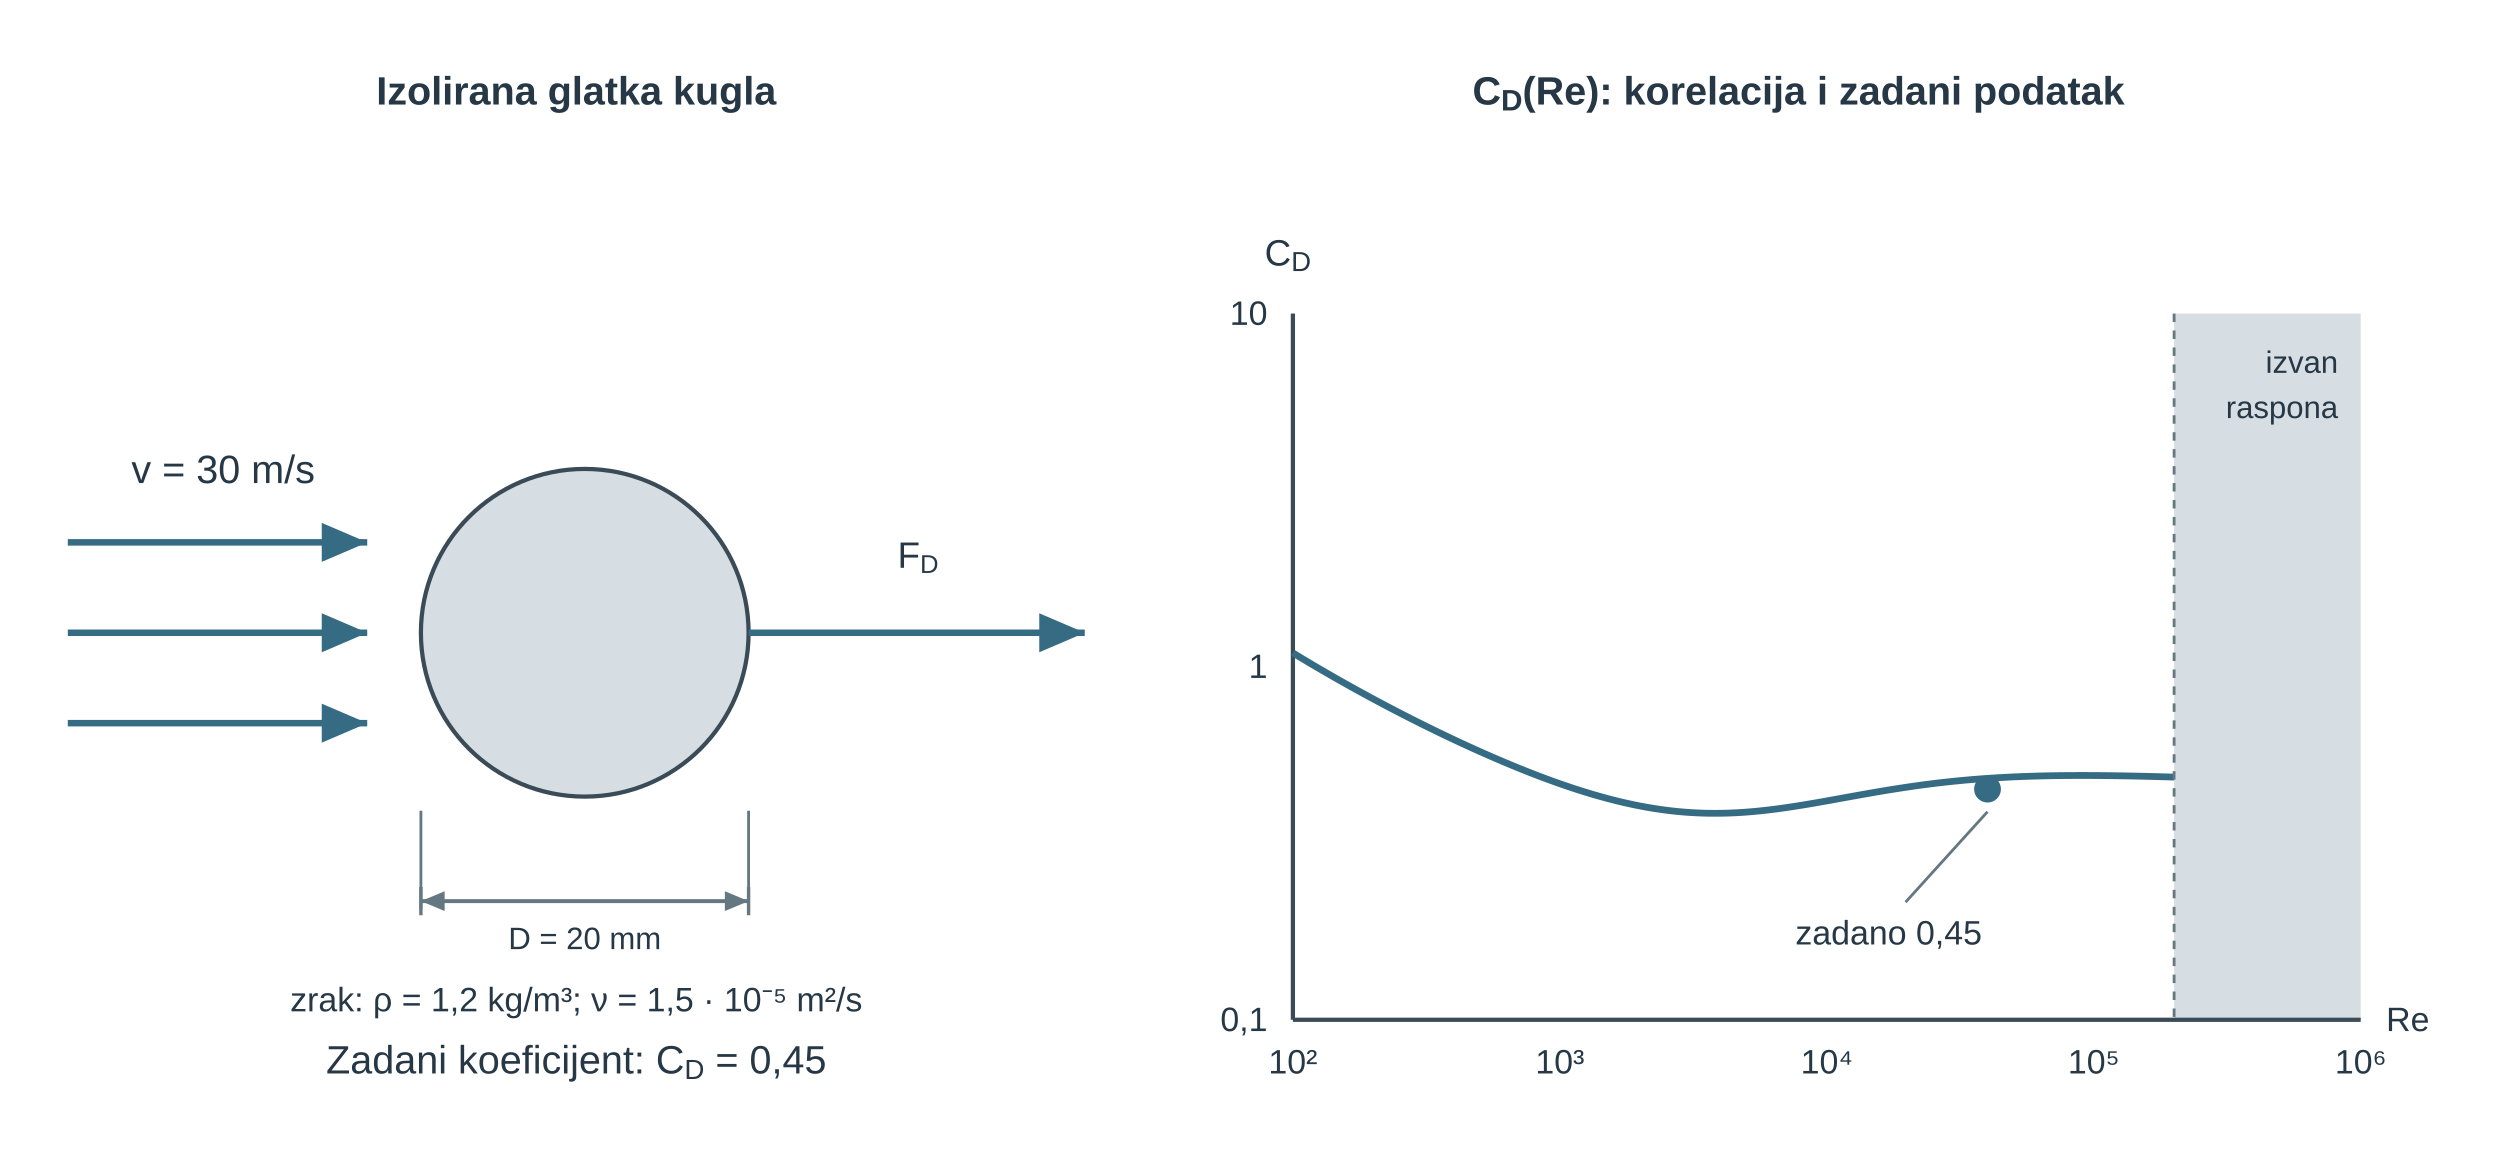
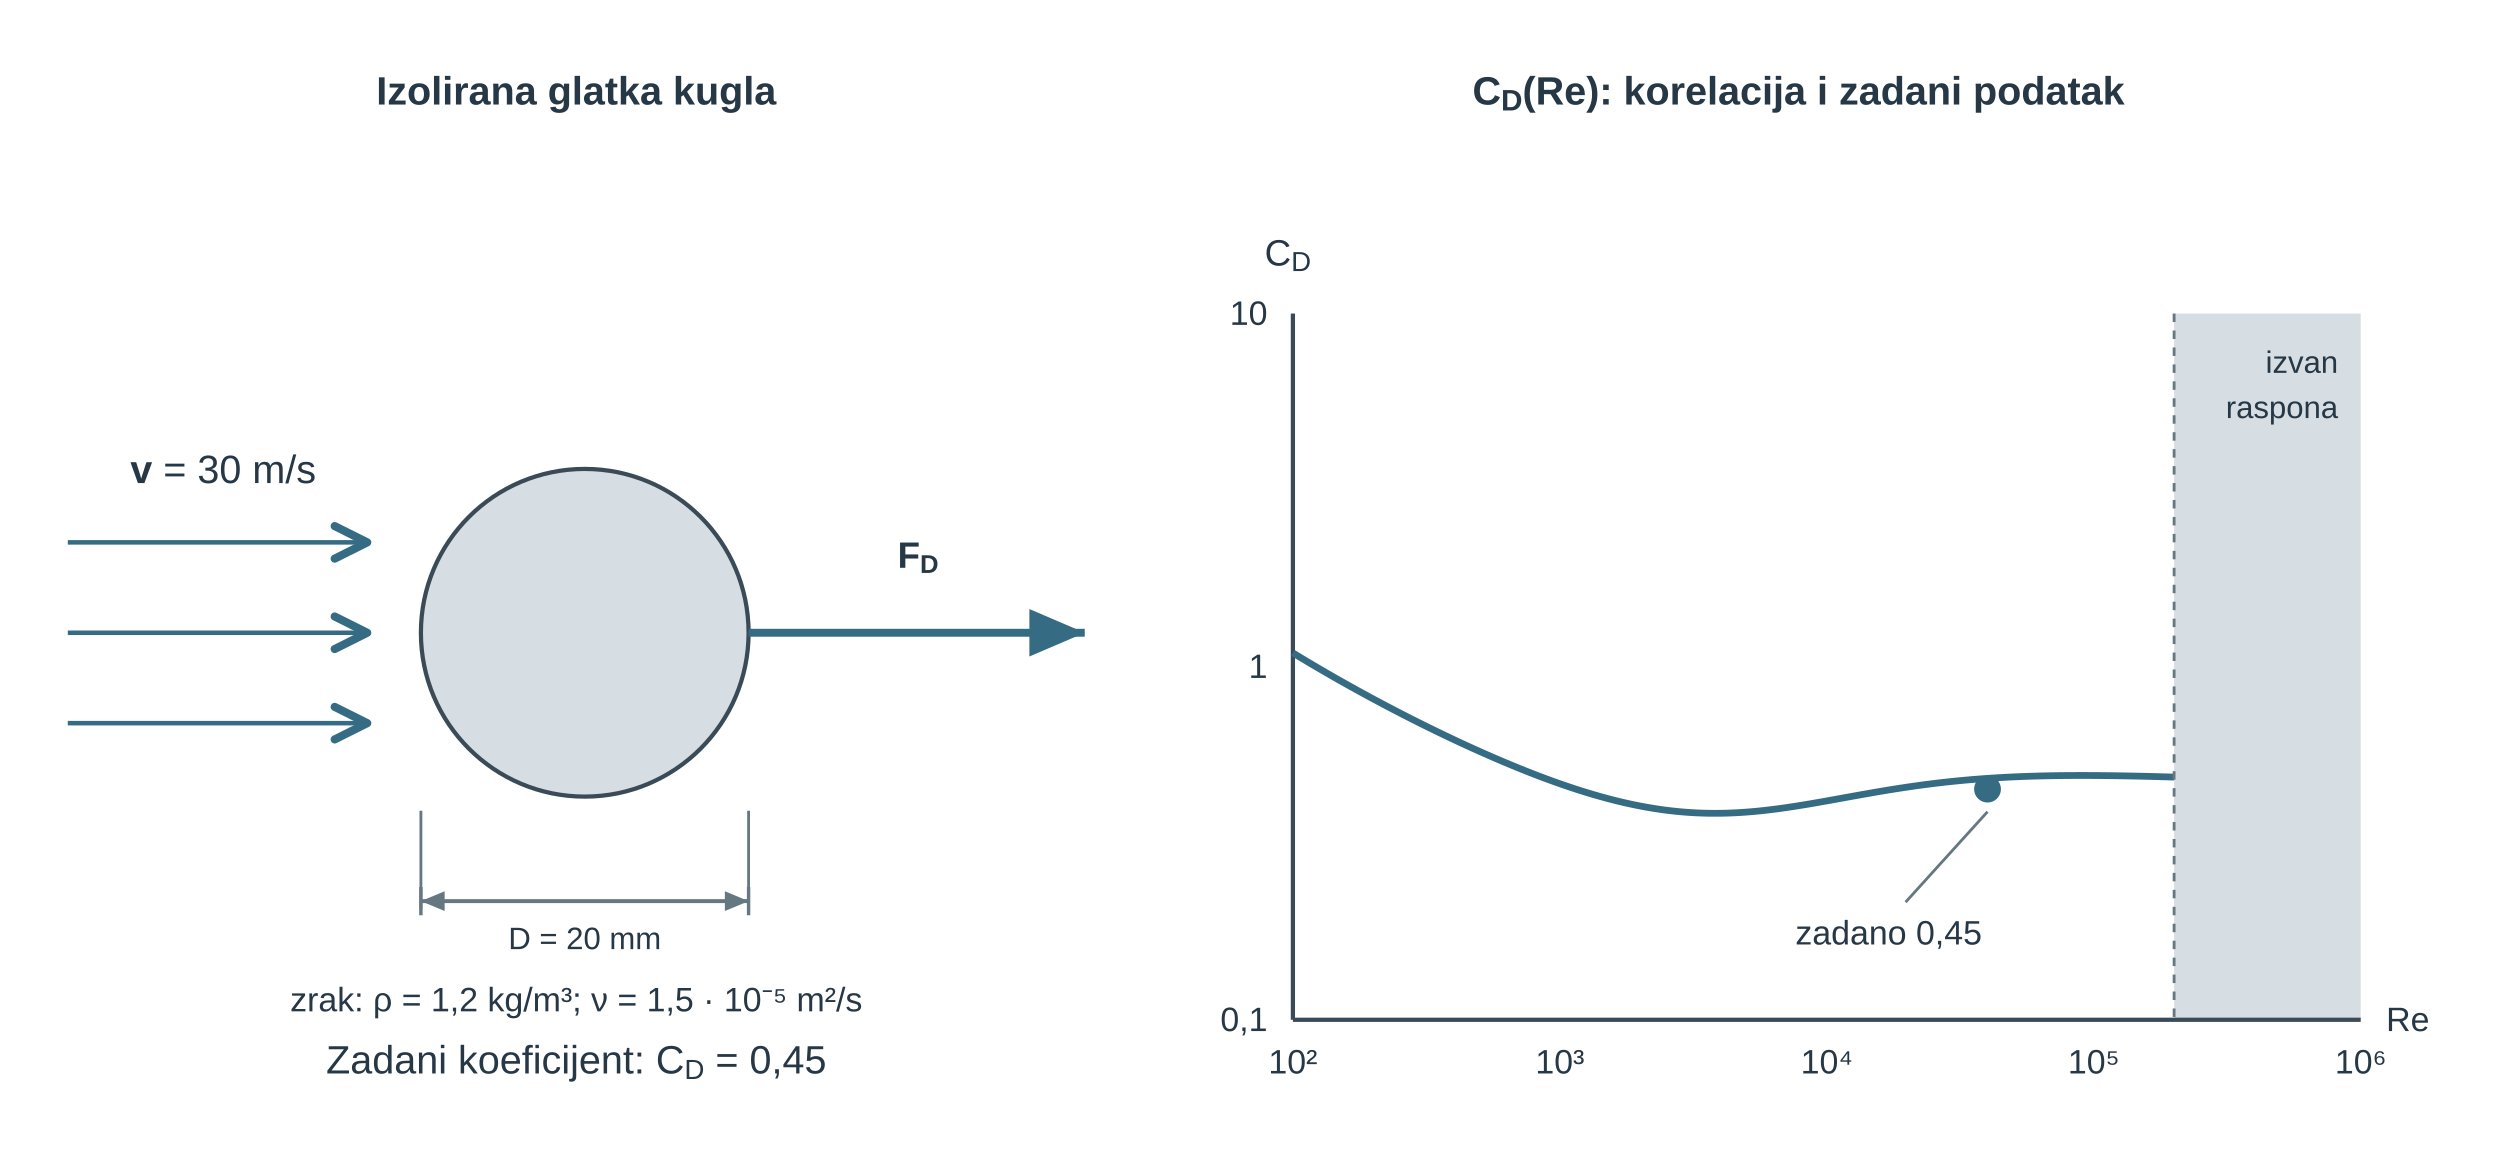
<svg xmlns="http://www.w3.org/2000/svg" viewBox="0 0 885 412" role="img" aria-labelledby="u14ball_title u14ball_desc" preserveAspectRatio="xMidYMid meet" style="display:block;width:100%;max-width:885px;height:auto;">
  <defs>
    <pattern id="u14ball_hatch" width="7" height="7" patternUnits="userSpaceOnUse" patternTransform="rotate(45)">
      <line x1="0" y1="0" x2="0" y2="7" stroke="#657781" stroke-width="1.8" />
    </pattern>
    <marker id="u14ball_v" markerWidth="7" markerHeight="6" refX="7" refY="3" orient="auto">
      <path d="M0 0 L7 3 L0 6 Z" fill="#356b83" />
    </marker>
    <marker id="u14ball_dim" markerWidth="6" markerHeight="5" refX="6" refY="2.5" orient="auto-start-reverse">
      <path d="M0 0 L6 2.5 L0 5 Z" fill="#657781" />
    </marker>
    <marker id="u14ball_dimSmall" markerWidth="3" markerHeight="3" refX="3" refY="1.5" orient="auto-start-reverse">
      <path d="M0 0 L3 1.5 L0 3 Z" fill="#356b83" />
    </marker>
    <marker id="u14ball_forceMarker" markerWidth="7" markerHeight="6" refX="7" refY="3" orient="auto">
      <path d="M0 0 L7 3 L0 6 Z" fill="#356b83" />
    </marker>
    <marker id="u14ball_pressureMarker" markerWidth="7" markerHeight="6" refX="7" refY="3" orient="auto">
      <path d="M0 0 L7 3 L0 6 Z" fill="#356b83" />
    </marker>
    <marker id="u14ball_reactionMarker" markerWidth="7" markerHeight="6" refX="7" refY="3" orient="auto">
      <path d="M0 0 L7 3 L0 6 Z" fill="#356b83" />
    </marker>
    <marker id="u14ball_axisMarker" markerWidth="7" markerHeight="6" refX="7" refY="3" orient="auto">
      <path d="M0 0 L7 3 L0 6 Z" fill="#3a4a56" />
    </marker>
+     <marker id="u14ball_vopen" viewBox="0 0 10 10" refX="9" refY="5" markerWidth="9" markerHeight="9" orient="auto-start-reverse">
+       <path d="M1,1 L9,5 L1,9" fill="none" stroke="#356b83" stroke-width="2" stroke-linecap="round" stroke-linejoin="round" />
+     </marker>
  </defs>
  <g id="u14ball_title-scene-1" transform="translate(-38 -12)">
    <g font-family="Arial, Liberation Sans, sans-serif" fill="#3a4a56">
      <text x="242.0" y="49" font-size="14" fill="#263746" text-anchor="middle" font-weight="700">Izolirana glatka kugla</text>
      <circle id="u14ball_sphere" cx="245" cy="236" r="58" fill="#d7dee3" stroke="#3a4a56" stroke-width="1.5" />
-       <path id="u14ball_v0" d="M62 204 L168 204" fill="none" stroke="#356b83" stroke-width="2.3" marker-end="url(#u14ball_v)" />
-       <path id="u14ball_v1" d="M62 236 L168 236" fill="none" stroke="#356b83" stroke-width="2.3" marker-end="url(#u14ball_v)" />
-       <path id="u14ball_v2" d="M62 268 L168 268" fill="none" stroke="#356b83" stroke-width="2.3" marker-end="url(#u14ball_v)" />
-       <text x="117" y="183" font-size="14" fill="#263746" text-anchor="middle">v = 30 m/s</text>
-       <path id="u14ball_drag" d="M303 236 L422 236" fill="none" stroke="#356b83" stroke-width="2.3" marker-end="url(#u14ball_forceMarker)" />
-       <text x="363" y="213" font-size="13" fill="#263746" text-anchor="middle">F<tspan baseline-shift="sub" font-size="0.7em">D</tspan>
+       <path id="u14ball_v0" data-mf1-vector="velocity" d="M62 204 L168 204" fill="none" stroke="#356b83" stroke-width="1.6" marker-end="url(#u14ball_vopen)" />
+       <path id="u14ball_v1" data-mf1-vector="velocity" d="M62 236 L168 236" fill="none" stroke="#356b83" stroke-width="1.6" marker-end="url(#u14ball_vopen)" />
+       <path id="u14ball_v2" data-mf1-vector="velocity" d="M62 268 L168 268" fill="none" stroke="#356b83" stroke-width="1.6" marker-end="url(#u14ball_vopen)" />
+       <text x="117" y="183" font-size="14" fill="#263746" text-anchor="middle">
+         <tspan font-weight="700">v</tspan> = 30 m/s</text>
+       <path id="u14ball_drag" data-mf1-vector="force" d="M303 236 L422 236" fill="none" stroke="#356b83" stroke-width="2.8" marker-end="url(#u14ball_forceMarker)" />
+       <text x="363" y="213" font-size="13" fill="#263746" text-anchor="middle" font-weight="700">F<tspan baseline-shift="sub" font-size="0.7em">D</tspan>
      </text>
      <line x1="187" y1="299" x2="187" y2="334" stroke="#657781" stroke-width="1" />
      <line x1="303" y1="299" x2="303" y2="334" stroke="#657781" stroke-width="1" />
      <line x1="187" y1="326" x2="187" y2="336" stroke="#657781" stroke-width="1.2" />
      <line x1="303" y1="326" x2="303" y2="336" stroke="#657781" stroke-width="1.2" />
-       <path id="u14ball_diameter" d="M187 331 L303 331" fill="none" stroke="#657781" stroke-width="1.4" marker-start="url(#u14ball_dim)" marker-end="url(#u14ball_dim)" />
+       <path id="u14ball_diameter" data-mf1-role="dimension" d="M187 331 L303 331" fill="none" stroke="#657781" stroke-width="1.4" marker-start="url(#u14ball_dim)" marker-end="url(#u14ball_dim)" />
      <text x="245.0" y="348" font-size="11" fill="#263746" text-anchor="middle">D = 20 mm</text>
      <text x="242" y="370" font-size="12" fill="#263746" text-anchor="middle">zrak: ρ = 1,2 kg/m³; ν = 1,5 · 10⁻⁵ m²/s</text>
      <text x="242" y="392" font-size="14" fill="#263746" text-anchor="middle">Zadani koeficijent: C<tspan baseline-shift="sub" font-size="0.7em">D</tspan> = 0,45</text>
    </g>
  </g>
  <g id="u14ball_title-scene-2" transform="translate(-82.3125 -12)">
    <g font-family="Arial, Liberation Sans, sans-serif" fill="#3a4a56">
      <text x="719.0" y="49" font-size="14" fill="#263746" text-anchor="middle" font-weight="700">C<tspan baseline-shift="sub" font-size="0.75em">D</tspan>(Re): korelacija i zadani podatak</text>
      <rect x="851.947" y="123" width="66.053" height="250" rx="0" fill="#d7dee3" stroke="none" stroke-width="1.2" />
      <text x="540.0" y="392" font-size="12" fill="#263746" text-anchor="middle">10²</text>
      <text x="634.5" y="392" font-size="12" fill="#263746" text-anchor="middle">10³</text>
      <text x="729.0" y="392" font-size="12" fill="#263746" text-anchor="middle">10⁴</text>
      <text x="823.5" y="392" font-size="12" fill="#263746" text-anchor="middle">10⁵</text>
      <text x="918.0" y="392" font-size="12" fill="#263746" text-anchor="middle">10⁶</text>
      <text x="531" y="377.0" font-size="12" fill="#263746" text-anchor="end">0,1</text>
      <text x="531" y="252.0" font-size="12" fill="#263746" text-anchor="end">1</text>
      <text x="531" y="127.0" font-size="12" fill="#263746" text-anchor="end">10</text>
      <line x1="540" y1="123" x2="540" y2="373" stroke="#3a4a56" stroke-width="1.5" />
      <line x1="540" y1="373" x2="918" y2="373" stroke="#3a4a56" stroke-width="1.5" />
      <text x="530" y="106" font-size="13" fill="#263746" text-anchor="start">C<tspan baseline-shift="sub" font-size="0.75em">D</tspan>
      </text>
      <text x="927" y="377" font-size="12" fill="#263746" text-anchor="start">Re</text>
      <polyline id="u14ball_correlation" points="540,243.133 541.3,243.924 542.6,244.709 543.899,245.49 545.199,246.267 546.499,247.039 547.799,247.806 549.098,248.569 550.398,249.328 551.698,250.082 552.998,250.832 554.298,251.578 555.597,252.32 556.897,253.057 558.197,253.79 559.497,254.519 560.796,255.244 562.096,255.964 563.396,256.681 564.696,257.393 565.996,258.102 567.295,258.806 568.595,259.507 569.895,260.203 571.195,260.896 572.495,261.585 573.794,262.269 575.094,262.95 576.394,263.627 577.694,264.3 578.993,264.969 580.293,265.634 581.593,266.295 582.893,266.952 584.193,267.605 585.492,268.255 586.792,268.9 588.092,269.542 589.392,270.179 590.691,270.812 591.991,271.442 593.291,272.067 594.591,272.689 595.891,273.306 597.19,273.919 598.49,274.528 599.79,275.132 601.09,275.732 602.389,276.328 603.689,276.92 604.989,277.507 606.289,278.09 607.589,278.667 608.888,279.241 610.188,279.809 611.488,280.373 612.788,280.932 614.087,281.485 615.387,282.034 616.687,282.577 617.987,283.115 619.287,283.648 620.586,284.175 621.886,284.696 623.186,285.212 624.486,285.722 625.786,286.225 627.085,286.723 628.385,287.214 629.685,287.698 630.985,288.176 632.284,288.647 633.584,289.111 634.884,289.568 636.184,290.018 637.484,290.46 638.783,290.894 640.083,291.321 641.383,291.74 642.683,292.15 643.982,292.552 645.282,292.945 646.582,293.329 647.882,293.705 649.182,294.071 650.481,294.428 651.781,294.775 653.081,295.112 654.381,295.439 655.68,295.756 656.98,296.063 658.28,296.359 659.58,296.644 660.88,296.918 662.179,297.182 663.479,297.433 664.779,297.673 666.079,297.902 667.378,298.119 668.678,298.324 669.978,298.516 671.278,298.697 672.578,298.865 673.877,299.021 675.177,299.164 676.477,299.295 677.777,299.414 679.077,299.519 680.376,299.612 681.676,299.692 682.976,299.76 684.276,299.815 685.575,299.858 686.875,299.888 688.175,299.905 689.475,299.911 690.775,299.904 692.074,299.885 693.374,299.854 694.674,299.812 695.974,299.758 697.273,299.693 698.573,299.617 699.873,299.53 701.173,299.433 702.473,299.326 703.772,299.209 705.072,299.082 706.372,298.946 707.672,298.802 708.971,298.649 710.271,298.487 711.571,298.319 712.871,298.142 714.171,297.96 715.47,297.77 716.77,297.575 718.07,297.374 719.37,297.167 720.669,296.956 721.969,296.741 723.269,296.522 724.569,296.299 725.869,296.073 727.168,295.845 728.468,295.614 729.768,295.382 731.068,295.148 732.368,294.913 733.667,294.678 734.967,294.442 736.267,294.206 737.567,293.971 738.866,293.736 740.166,293.503 741.466,293.271 742.766,293.041 744.066,292.812 745.365,292.586 746.665,292.363 747.965,292.142 749.265,291.925 750.564,291.71 751.864,291.499 753.164,291.292 754.464,291.088 755.764,290.888 757.063,290.692 758.363,290.501 759.663,290.314 760.963,290.131 762.262,289.953 763.562,289.779 764.862,289.61 766.162,289.446 767.462,289.287 768.761,289.132 770.061,288.983 771.361,288.838 772.661,288.698 773.961,288.563 775.26,288.433 776.56,288.307 777.86,288.187 779.16,288.071 780.459,287.96 781.759,287.854 783.059,287.752 784.359,287.655 785.659,287.563 786.958,287.475 788.258,287.392 789.558,287.313 790.858,287.238 792.157,287.168 793.457,287.101 794.757,287.039 796.057,286.981 797.357,286.927 798.656,286.876 799.956,286.829 801.256,286.786 802.556,286.747 803.855,286.711 805.155,286.678 806.455,286.649 807.755,286.623 809.055,286.6 810.354,286.58 811.654,286.563 812.954,286.549 814.254,286.538 815.553,286.53 816.853,286.524 818.153,286.52 819.453,286.519 820.753,286.521 822.052,286.525 823.352,286.531 824.652,286.539 825.952,286.549 827.252,286.562 828.551,286.576 829.851,286.592 831.151,286.61 832.451,286.629 833.75,286.651 835.05,286.674 836.35,286.698 837.65,286.724 838.95,286.751 840.249,286.78 841.549,286.81 842.849,286.841 844.149,286.873 845.448,286.906 846.748,286.941 848.048,286.977 849.348,287.013 850.648,287.051 851.947,287.089" fill="none" stroke="#356b83" stroke-width="2.4" />
      <line x1="851.947" y1="123" x2="851.947" y2="373" stroke="#657781" stroke-width="1" stroke-dasharray="3 3" />
      <text x="910" y="144" font-size="11" fill="#263746" text-anchor="end">izvan</text>
      <text x="910" y="160" font-size="11" fill="#263746" text-anchor="end">raspona</text>
      <circle id="u14ball_givenpoint" cx="785.895" cy="291.348" r="4" fill="#356b83" stroke="#356b83" stroke-width="1.5" />
      <line x1="785.895" y1="299.348" x2="756.895" y2="331.348" stroke="#657781" stroke-width="1" />
      <text x="750.895" y="346.348" font-size="12" fill="#263746" text-anchor="middle">zadano 0,45</text>
    </g>
  </g>
</svg>
